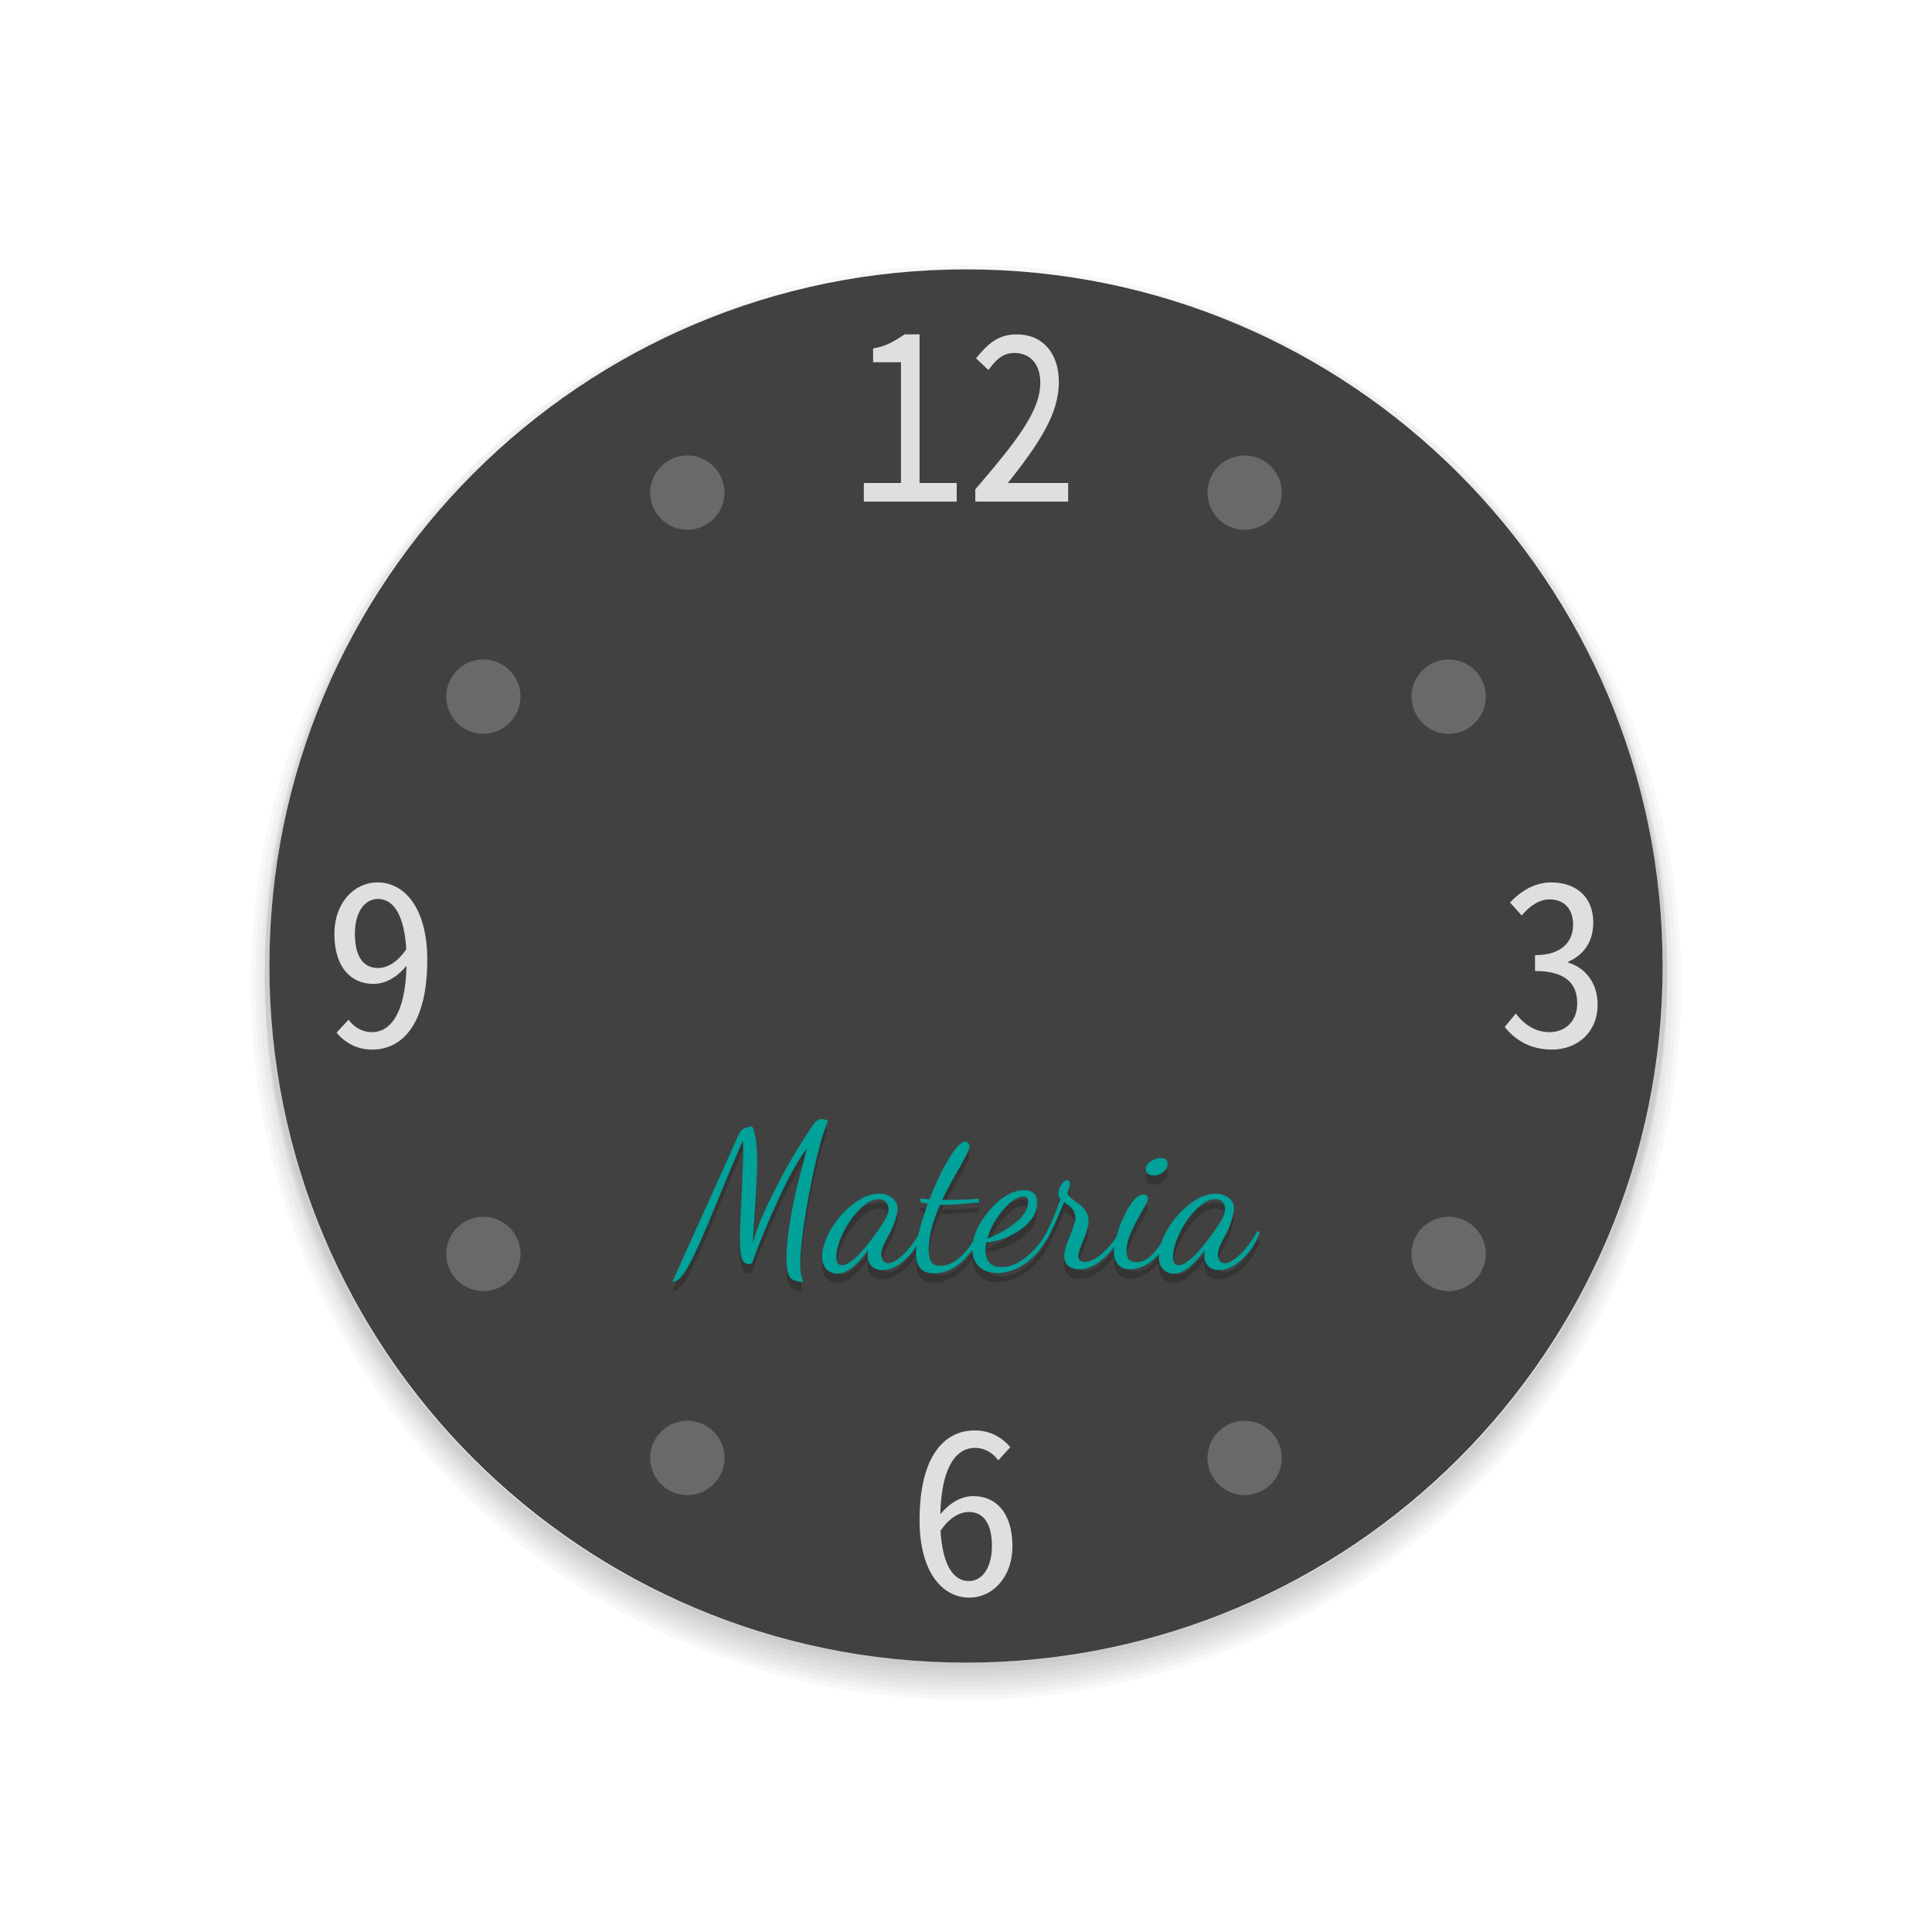
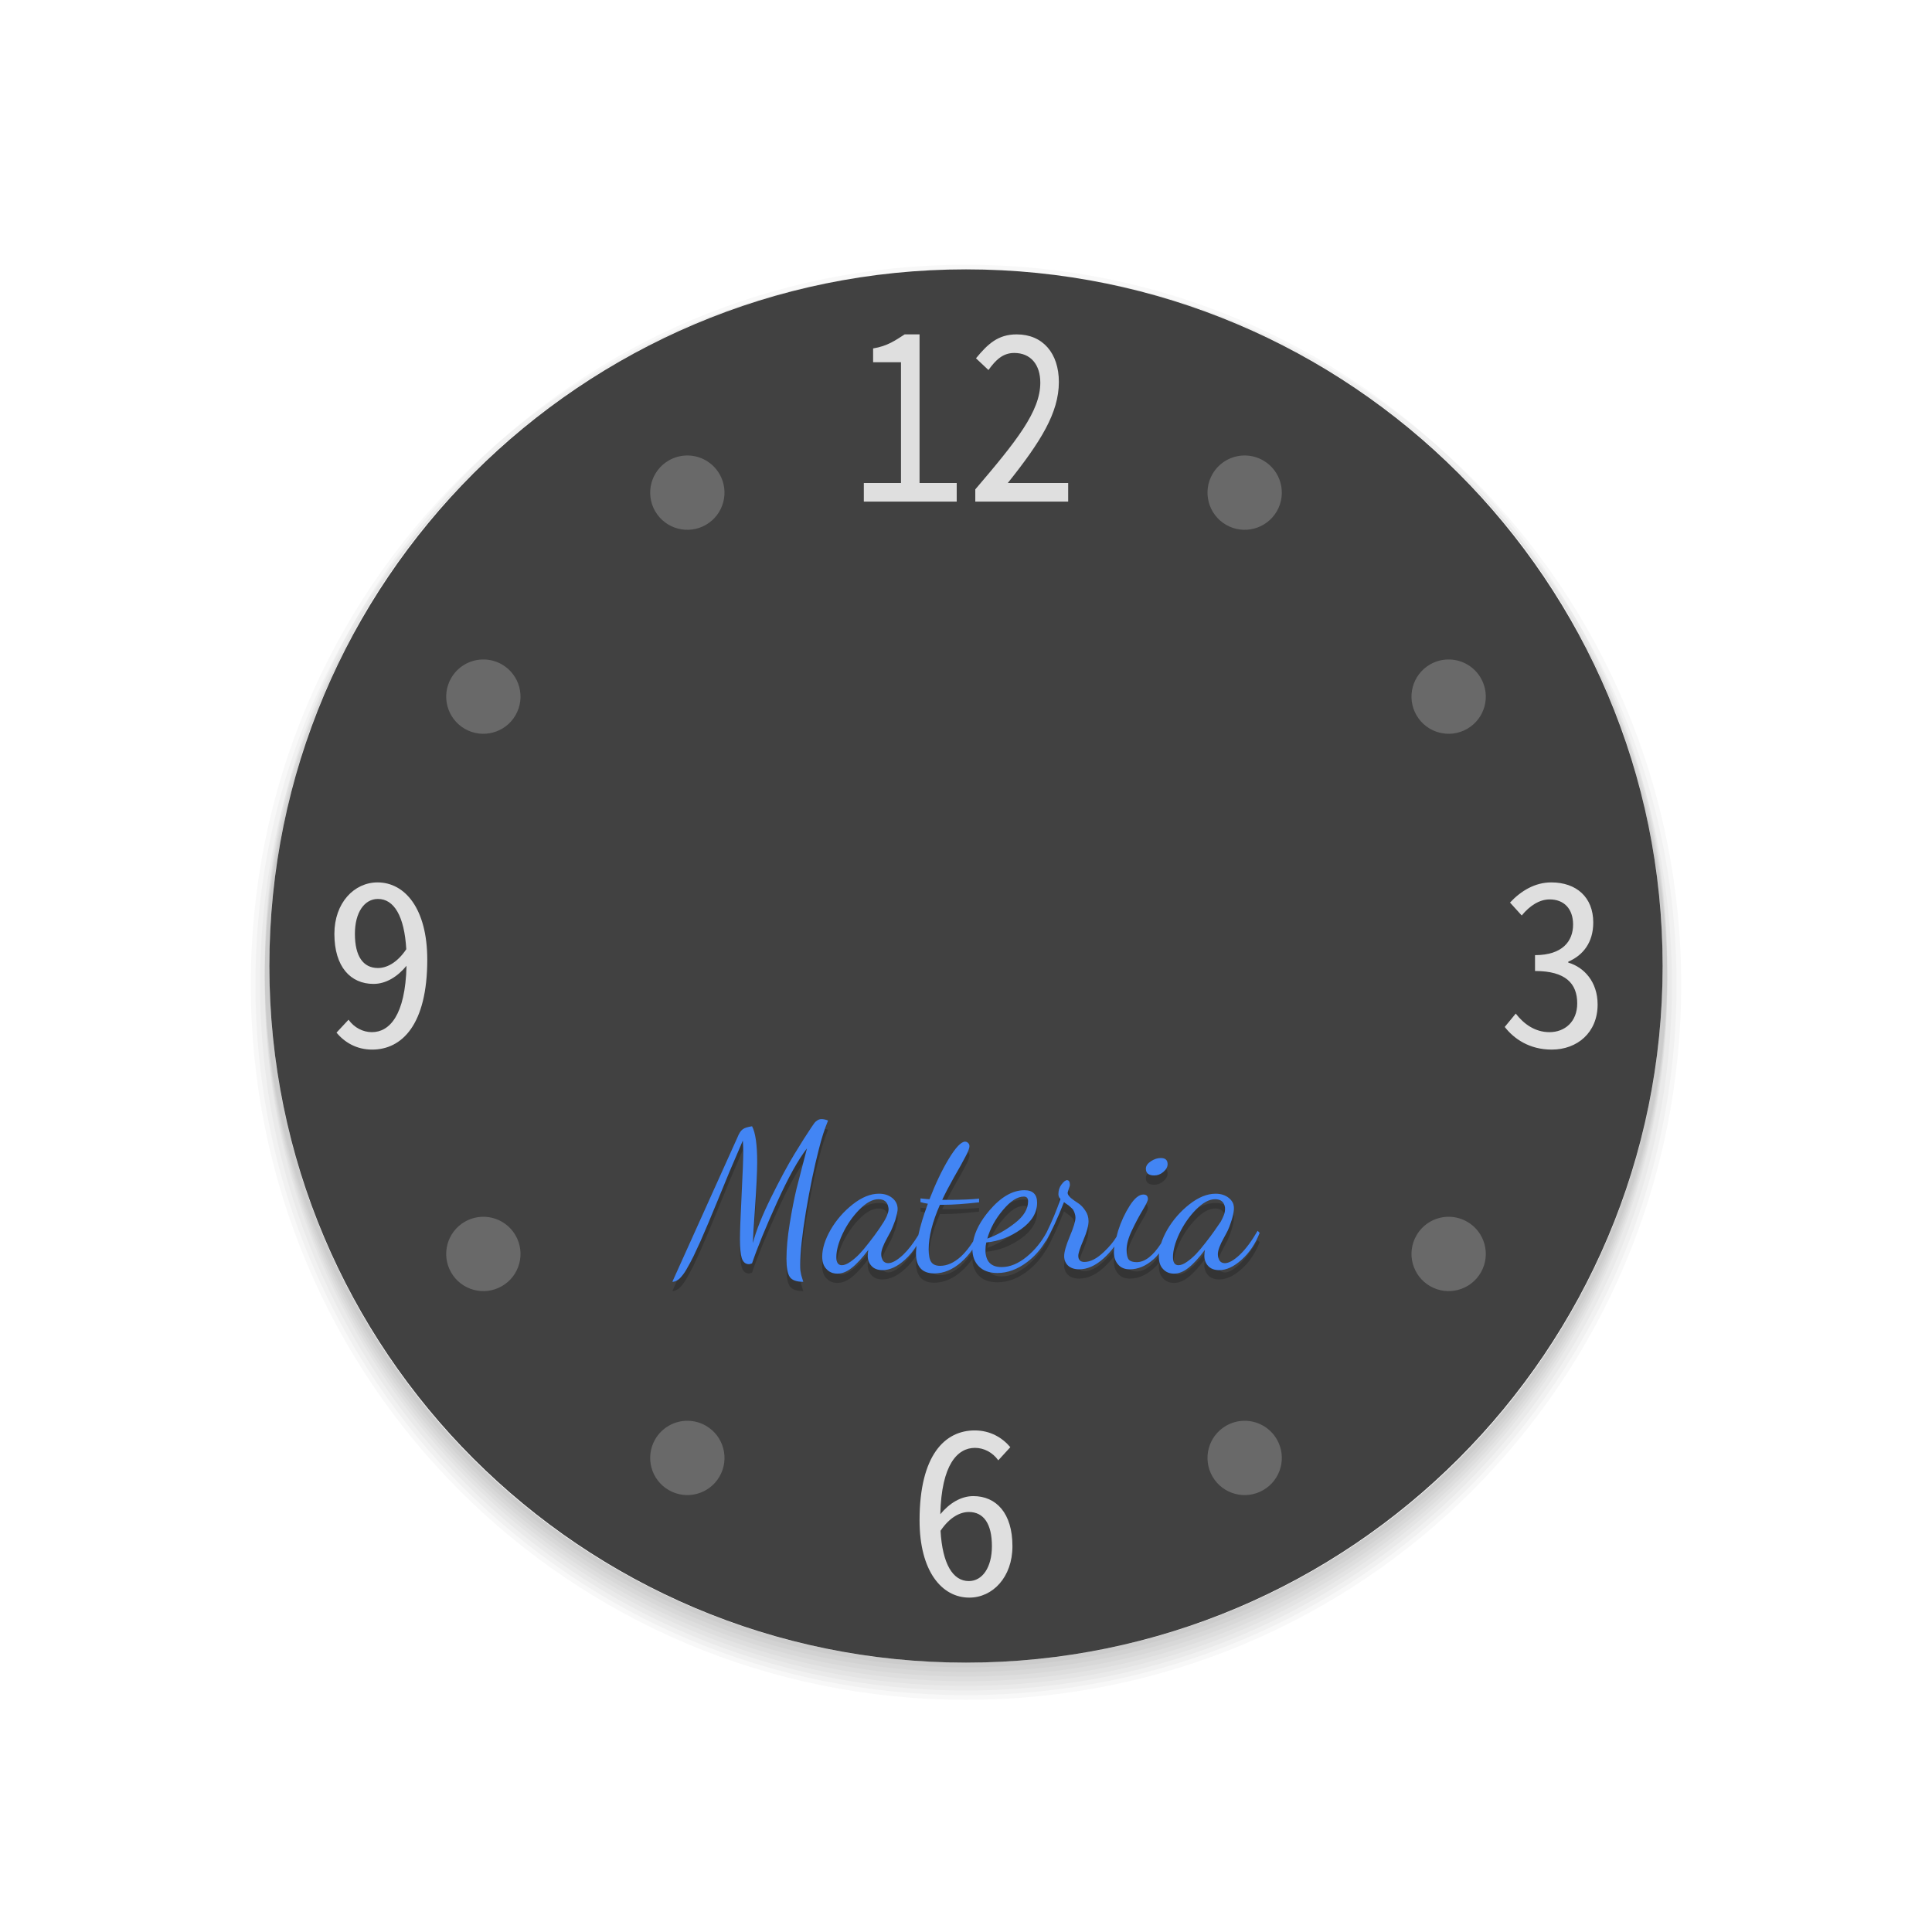
<svg xmlns="http://www.w3.org/2000/svg" id="svg2" width="208" height="208" version="1">
  <g id="HourHand" transform="translate(27,83)">
    <path id="path979" d="m 255,74 a 4,4 0 0 0 -4,4 v 41 1 c 0,2.216 1.784,4 4,4 2.216,0 4,-1.784 4,-4 v -1 -41 a 4,4 0 0 0 -4,-4 z" style="opacity:0.05;fill:none;fill-opacity:1;stroke:#000000;stroke-width:2;stroke-linecap:round;stroke-linejoin:round;stroke-miterlimit:4;stroke-dasharray:none;stroke-opacity:1" />
    <path style="opacity:0.05;fill:none;fill-opacity:1;stroke:#000000;stroke-width:1;stroke-linecap:round;stroke-linejoin:round;stroke-miterlimit:4;stroke-dasharray:none;stroke-opacity:1" id="path977" d="m 255,74 a 4,4 0 0 0 -4,4 v 41 1 c 0,2.216 1.784,4 4,4 2.216,0 4,-1.784 4,-4 v -1 -41 a 4,4 0 0 0 -4,-4 z" />
    <path id="HourHand2" d="m 255,74 a 4,4 0 0 0 -4,4 v 41 1 c 0,2.216 1.784,4 4,4 2.216,0 4,-1.784 4,-4 v -1 -41 a 4,4 0 0 0 -4,-4 z" style="opacity:1;fill:#dfdfdf;fill-opacity:1;stroke:none;stroke-width:2.485;stroke-linecap:round;stroke-linejoin:round;stroke-miterlimit:4;stroke-dasharray:none;stroke-opacity:1" />
  </g>
  <g id="SecondHand" transform="translate(-5,-14)">
    <rect id="rect991" width="20" height="100" x="214" y="122" style="opacity:0.001;fill:#000000;fill-opacity:1;stroke:none;stroke-width:2.236;stroke-linecap:round;stroke-linejoin:round;stroke-miterlimit:4;stroke-dasharray:none;stroke-opacity:1" />
    <path style="fill:#ff7f2a;fill-opacity:1;stroke:none;stroke-width:1.184" id="rect6212" d="m 225,129 v 78 c 0,0 0,4.2e-4 -1,4.2e-4 -1,0 -1,4.2e-4 -1,4.2e-4 v -78 z" />
    <circle style="opacity:0.05;fill:none;fill-opacity:1;stroke:#000000;stroke-width:1;stroke-linecap:round;stroke-linejoin:round;stroke-miterlimit:4;stroke-dasharray:none;stroke-opacity:1" id="circle987" cx="224" cy="132" r="9" />
    <circle id="circle989" cx="224" cy="132" r="9" style="opacity:0.05;fill:none;fill-opacity:1;stroke:#000000;stroke-width:2;stroke-linecap:round;stroke-linejoin:round;stroke-miterlimit:4;stroke-dasharray:none;stroke-opacity:1" />
    <circle id="path967" cx="224" cy="132" r="9" style="opacity:1;fill:#4f4f4f;fill-opacity:1;stroke:none;stroke-width:1.952;stroke-linecap:round;stroke-linejoin:round;stroke-miterlimit:4;stroke-dasharray:none;stroke-opacity:1" />
  </g>
  <g id="ClockFace">
    <rect id="rect4217" width="208" height="208" x="0" y="0" style="opacity:0.001;fill:#000000;fill-opacity:1;fill-rule:nonzero;stroke:none;stroke-width:2;stroke-linecap:round;stroke-linejoin:round;stroke-miterlimit:4;stroke-dasharray:none;stroke-opacity:1" />
    <path style="opacity:0.03;fill:#000000;fill-opacity:1;stroke-width:0.856" id="rect869" d="M 104 29 C 145.55 29 179 62.45 179 104 C 179 145.55 145.55 179 104 179 C 62.45 179 29 145.55 29 104 C 29 62.45 62.45 29 104 29 z M 104 29 C 61.342 29 27 63.342 27 106 C 27 148.658 61.342 183 104 183 C 146.658 183 181 148.658 181 106 C 181 63.342 146.658 29 104 29 z" />
    <path style="opacity:0.03;fill:#000000;fill-opacity:1;stroke-width:0.85" id="rect867" d="M 53.357 48.596 C 37.491 62.593 27.5 83.081 27.5 106 C 27.5 148.381 61.619 182.5 104 182.5 C 146.381 182.5 180.5 148.381 180.5 106 C 180.5 83.081 170.509 62.593 154.643 48.596 C 169.625 62.29 179 82.008 179 104 C 179 145.55 145.55 179 104 179 C 62.45 179 29 145.55 29 104 C 29 82.008 38.375 62.29 53.357 48.596 z" />
    <path style="opacity:0.03;fill:#000000;fill-opacity:1;stroke-width:0.844" id="rect865" d="M 39.027 66.447 C 32.028 77.956 28 91.49 28 106 C 28 148.104 61.896 182 104 182 C 146.104 182 180 148.104 180 106 C 180 91.49 175.972 77.956 168.973 66.447 C 175.343 77.481 179 90.294 179 104 C 179 145.55 145.55 179 104 179 C 62.45 179 29 145.55 29 104 C 29 90.294 32.658 77.481 39.027 66.447 z" />
    <path style="opacity:0.03;fill:#000000;fill-opacity:1;stroke-width:0.839" id="rect858" d="M 31.154 86.076 C 29.434 92.421 28.5 99.096 28.5 106 C 28.5 147.827 62.173 181.5 104 181.5 C 145.827 181.5 179.5 147.827 179.5 106 C 179.5 99.096 178.566 92.421 176.846 86.076 C 178.244 91.818 179 97.816 179 104 C 179 145.55 145.55 179 104 179 C 62.45 179 29 145.55 29 104 C 29 97.816 29.756 91.818 31.154 86.076 z" />
    <path style="opacity:0.03;fill:#000000;fill-opacity:1;stroke-width:0.839" id="rect856" d="M 33.23 79.07 C 30.176 87.29 28.5 96.191 28.5 105.5 C 28.5 147.327 62.173 181 104 181 C 145.827 181 179.5 147.327 179.5 105.5 C 179.5 96.191 177.824 87.29 174.77 79.07 C 177.5 86.865 179 95.25 179 104 C 179 145.55 145.55 179 104 179 C 62.45 179 29 145.55 29 104 C 29 95.25 30.5 86.865 33.23 79.07 z" />
    <path style="opacity:0.03;fill:#000000;fill-opacity:1;stroke-width:0.839" id="rect859" d="M 39.428 65.75 C 32.49 77.174 28.5 90.604 28.5 105 C 28.5 146.827 62.173 180.5 104 180.5 C 145.827 180.5 179.5 146.827 179.5 105 C 179.5 90.604 175.51 77.174 168.572 65.75 C 175.193 76.938 179 90.005 179 104 C 179 145.55 145.55 179 104 179 C 62.45 179 29 145.55 29 104 C 29 90.005 32.807 76.938 39.428 65.75 z" />
    <path style="opacity:0.03;fill:#000000;fill-opacity:1;stroke-width:0.839" id="rect861" d="M 100.104 29.098 C 60.101 31.112 28.5 63.98 28.5 104.5 C 28.5 146.327 62.173 180 104 180 C 145.827 180 179.5 146.327 179.5 104.5 C 179.5 63.972 147.885 31.1 107.871 29.098 C 147.608 31.099 179 63.748 179 104 C 179 145.55 145.55 179 104 179 C 62.45 179 29 145.55 29 104 C 29 63.748 60.392 31.099 100.129 29.098 C 100.121 29.098 100.112 29.097 100.104 29.098 z" />
    <path style="opacity:0.03;fill:#000000;fill-opacity:1;stroke-width:0.839" id="rect863" d="M 104 28.5 C 62.173 28.5 28.5 62.173 28.5 104 C 28.5 145.827 62.173 179.5 104 179.5 C 145.827 179.5 179.5 145.827 179.5 104 C 179.5 62.173 145.827 28.5 104 28.5 z M 104 29 C 145.55 29 179 62.45 179 104 C 179 145.55 145.55 179 104 179 C 62.45 179 29 145.55 29 104 C 29 62.45 62.45 29 104 29 z" />
    <rect style="fill:#383838;fill-opacity:1;stroke-width:0.833;opacity:0.95" id="rect932" width="150" height="150" x="-179" y="-179" rx="75" ry="75" transform="matrix(0,-1,-1,0,0,0)" />
    <path id="path950" d="M 97.396,36 C 96.453,36.605 95.565,37.26 94,37.512 V 39 h 3 v 13 h -4 v 2 h 10 V 52 H 99 V 36 Z m 12.064,0 c -2.025,0 -3.116,1.039 -4.385,2.574 l 1.342,1.264 C 107.199,38.748 107.974,38 109.193,38 110.974,38 112,39.268 112,41.199 c 0,3.095 -2.584,6.314 -7,11.488 V 54 h 10 v -2 h -6.5 c 3.537,-4.432 5.498,-7.557 5.498,-10.875 0,-3.095 -1.732,-5.125 -4.537,-5.125 z M 40.645,95 C 38.132,95 36,97.196 36,100.537 c 0,3.561 1.751,5.391 4.213,5.391 1.345,0 2.588,-0.78 3.553,-1.951 -0.127,5.366 -1.852,7.145 -3.73,7.145 -0.964,0 -1.903,-0.486 -2.512,-1.34 l -1.295,1.389 C 37.091,112.219 38.385,113 40.061,113 43.259,113 46,110.341 46,103.316 46,97.853 43.614,95 40.645,95 Z m 126.367,0 c -1.753,0 -3.258,0.902 -4.443,2.17 l 1.26,1.391 c 0.864,-1.049 1.901,-1.73 3.012,-1.73 1.531,0 2.518,1 2.518,2.707 0,1.78 -1.135,3.293 -4.098,3.293 v 1.707 c 3.284,0 4.543,1.34 4.543,3.486 0,1.976 -1.334,3.098 -2.988,3.098 -1.556,0 -2.765,-0.878 -3.629,-2 L 162,110.561 c 0.988,1.268 2.643,2.439 5.062,2.439 2.741,0 4.938,-1.829 4.938,-4.854 0,-2.463 -1.481,-4.024 -3.16,-4.512 v -0.098 c 1.58,-0.683 2.691,-2.05 2.691,-4.221 C 171.531,96.585 169.703,95 167.012,95 Z M 40.695,96.781 c 1.726,0 2.842,1.853 3.045,5.414 -1.015,1.512 -2.157,2.023 -3.045,2.023 -1.599,0 -2.486,-1.267 -2.486,-3.682 0,-2.293 1.014,-3.756 2.486,-3.756 z M 104.939,154 C 101.741,154 99,156.635 99,163.684 99,169.147 101.386,172 104.355,172 106.868,172 109,169.804 109,166.463 c 0,-3.561 -1.751,-5.391 -4.213,-5.391 -1.345,0 -2.588,0.78 -3.553,1.951 0.127,-5.366 1.852,-7.145 3.73,-7.145 0.964,0 1.903,0.486 2.512,1.34 l 1.295,-1.414 C 107.909,154.78 106.615,154 104.939,154 Z m -0.635,8.781 c 1.599,0 2.486,1.267 2.486,3.682 0,2.268 -1.014,3.756 -2.486,3.756 -1.726,0 -2.842,-1.853 -3.045,-5.414 1.015,-1.512 2.157,-2.023 3.045,-2.023 z" style="font-style:normal;font-variant:normal;font-weight:normal;font-stretch:normal;font-size:24px;line-height:1.25;font-family:'Noto Sans Mono CJK KR';-inkscape-font-specification:'Noto Sans Mono CJK KR';letter-spacing:0px;word-spacing:0px;opacity:1;fill:#dfdfdf;fill-opacity:1;stroke:none;stroke-width:1.043" />
    <path id="path946" d="M 73.906,49.039 A 4,4 0 0 0 72,49.574 4,4 0 0 0 70.535,55.039 4,4 0 0 0 76,56.502 a 4,4 0 0 0 1.465,-5.463 4,4 0 0 0 -3.559,-2 z m 60.188,0 a 4,4 0 0 0 -3.559,2 A 4,4 0 0 0 132,56.502 4,4 0 0 0 137.465,55.039 4,4 0 0 0 136,49.574 4,4 0 0 0 134.094,49.039 Z M 52.133,71 A 4,4 0 0 0 51.85,71.004 4,4 0 0 0 48.574,73 4,4 0 0 0 50.039,78.465 4,4 0 0 0 55.502,77 4,4 0 0 0 54.039,71.535 4,4 0 0 0 52.133,71 Z M 156.15,71.004 A 4,4 0 0 0 153.961,71.535 4,4 0 0 0 152.498,77 4,4 0 0 0 157.961,78.465 4,4 0 0 0 159.426,73 4,4 0 0 0 156.15,71.004 Z M 156.055,131 a 4,4 0 0 0 -0.281,0.004 4,4 0 0 0 -3.275,1.996 4,4 0 0 0 1.463,5.465 A 4,4 0 0 0 159.426,137 4,4 0 0 0 157.961,131.535 4,4 0 0 0 156.055,131 Z m -103.828,0.004 a 4,4 0 0 0 -2.188,0.531 A 4,4 0 0 0 48.574,137 4,4 0 0 0 54.039,138.465 4,4 0 0 0 55.502,133 4,4 0 0 0 52.227,131.004 Z M 74.094,152.963 A 4,4 0 0 0 70.535,154.961 4,4 0 0 0 72,160.426 4,4 0 0 0 77.465,158.961 4,4 0 0 0 76,153.498 4,4 0 0 0 74.094,152.963 Z m 59.812,0 A 4,4 0 0 0 132,153.498 a 4,4 0 0 0 -1.465,5.463 4,4 0 0 0 5.465,1.465 4,4 0 0 0 1.465,-5.465 4,4 0 0 0 -3.559,-1.998 z" style="font-style:normal;font-variant:normal;font-weight:normal;font-stretch:normal;font-size:24px;line-height:1.25;font-family:'Noto Sans Mono CJK KR';-inkscape-font-specification:'Noto Sans Mono CJK KR';letter-spacing:0px;word-spacing:0px;opacity:1;fill:#696969;fill-opacity:1;stroke:none;stroke-width:1.043" />
    <g style="font-style:normal;font-weight:normal;font-size:26.868px;line-height:1.25;font-family:sans-serif;letter-spacing:0px;word-spacing:0px;opacity:0.2;fill:#000000;fill-opacity:1;stroke:none;stroke-width:0.672" id="g1020" aria-label="Materia" transform="matrix(0.8212158,0,0,0.8212158,18.59352,25.14613)">
      <path id="path1018" d="m 85.061,117.309 c -0.197,0 -0.376,0.053 -0.537,0.16 -0.143,0.09 -0.269,0.197 -0.377,0.322 -0.09,0.125 -0.233,0.333 -0.43,0.619 -0.627,0.931 -1.369,2.104 -2.229,3.52 -0.86,1.415 -1.873,3.296 -3.037,5.643 -1.164,2.346 -1.961,4.342 -2.391,5.99 0.018,-0.681 0.116,-2.292 0.295,-4.836 0.179,-2.561 0.27,-4.478 0.27,-5.75 0,-2.311 -0.224,-3.887 -0.672,-4.729 -1.146,0.204 -1.461,0.345 -1.936,1.506 l -8.516,18.887 c 0.215,0 0.42,-0.062 0.617,-0.188 0.215,-0.107 0.439,-0.313 0.672,-0.617 0.251,-0.304 0.475,-0.645 0.672,-1.021 0.215,-0.358 0.484,-0.861 0.807,-1.506 l 0.912,-1.961 1.074,-2.498 1.236,-2.982 1.479,-3.6 1.773,-4.139 c 0.036,0.502 0.053,1.004 0.053,1.506 0,0.931 -0.072,2.82 -0.215,5.668 -0.143,2.848 -0.215,4.765 -0.215,5.75 -10e-7,1.128 0.081,1.961 0.242,2.498 0.179,0.519 0.492,0.779 0.939,0.779 0.072,0 0.207,-0.036 0.404,-0.107 0.716,-2.114 1.809,-4.782 3.277,-8.006 1.469,-3.242 2.776,-5.598 3.922,-7.066 l -1.369,5.293 c -0.304,1.272 -0.6,2.786 -0.887,4.541 -0.287,1.755 -0.43,3.305 -0.43,4.648 0,1.146 0.143,1.933 0.43,2.363 0.287,0.43 0.878,0.645 1.773,0.645 -0.036,-0.143 -0.09,-0.322 -0.162,-0.537 -0.072,-0.215 -0.115,-0.377 -0.133,-0.484 -0.018,-0.09 -0.046,-0.24 -0.082,-0.455 -0.018,-0.197 -0.025,-0.44 -0.025,-0.727 0,-1.612 0.25,-3.949 0.752,-7.012 0.519,-3.081 1.082,-5.804 1.691,-8.168 0.358,-1.433 0.761,-2.687 1.209,-3.762 -0.322,-0.125 -0.609,-0.188 -0.859,-0.188 z m 18.828,2.955 c -0.519,0 -1.235,0.751 -2.148,2.256 -0.896,1.487 -1.737,3.251 -2.525,5.293 -0.143,0 -0.539,-0.036 -1.184,-0.107 v 0.484 c 0.215,0.072 0.539,0.143 0.969,0.215 -0.591,1.58 -0.995,2.937 -1.25,4.117 -0.657,1.067 -1.32,1.933 -1.99,2.572 -0.788,0.734 -1.441,1.102 -1.961,1.102 -0.304,0 -0.538,-0.115 -0.699,-0.348 -0.143,-0.251 -0.215,-0.529 -0.215,-0.834 0,-0.484 0.26,-1.192 0.779,-2.123 0.2,-0.358 0.361,-0.657 0.484,-0.898 0.229,-0.48 0.428,-1.041 0.586,-1.459 0.165,-0.557 0.324,-1.239 0.301,-1.43 0,-0.591 -0.234,-1.075 -0.699,-1.451 -0.466,-0.376 -1.048,-0.564 -1.746,-0.564 -1.111,0 -2.257,0.465 -3.439,1.396 -1.182,0.931 -2.148,2.042 -2.9,3.332 -0.734,1.29 -1.102,2.463 -1.102,3.52 -10e-7,0.716 0.188,1.263 0.564,1.639 0.358,0.394 0.833,0.592 1.424,0.592 0.627,0 1.254,-0.25 1.881,-0.752 0.645,-0.502 1.37,-1.291 2.176,-2.365 -0.054,0.304 -0.08,0.564 -0.08,0.779 0,0.519 0.16,0.958 0.482,1.316 0.34,0.376 0.824,0.564 1.451,0.564 0.967,0 1.952,-0.456 2.955,-1.369 0.583,-0.522 1.082,-1.14 1.514,-1.832 -0.038,0.339 -0.074,0.677 -0.074,0.971 0,1.773 0.796,2.66 2.391,2.66 1.236,0 2.418,-0.491 3.547,-1.477 0.541,-0.481 1.025,-1.03 1.459,-1.639 0.011,0.887 0.284,1.615 0.828,2.176 0.573,0.591 1.389,0.887 2.445,0.887 1.343,0 2.652,-0.484 3.924,-1.451 0.958,-0.728 1.758,-1.635 2.4,-2.719 l 0.016,0.031 c 0.752,-1.29 1.551,-3.009 2.393,-5.158 0.036,0.036 0.143,0.117 0.322,0.242 0.197,0.125 0.321,0.214 0.375,0.268 l 0.297,0.27 c 0.143,0.125 0.232,0.242 0.268,0.35 0.054,0.09 0.108,0.223 0.162,0.402 0.054,0.161 0.08,0.333 0.08,0.512 0,0.466 -0.25,1.289 -0.752,2.471 -0.484,1.164 -0.727,2.015 -0.727,2.553 0,0.519 0.171,0.939 0.512,1.262 0.358,0.322 0.842,0.484 1.451,0.484 1.075,0 2.14,-0.474 3.197,-1.424 0.541,-0.486 1.014,-1.011 1.424,-1.572 -0.037,0.267 -0.064,0.521 -0.064,0.74 0,0.663 0.181,1.199 0.539,1.611 0.358,0.43 0.869,0.645 1.531,0.645 1.075,0 2.095,-0.42 3.062,-1.262 0.287,-0.245 0.547,-0.529 0.793,-0.83 -0.013,0.142 -0.035,0.288 -0.035,0.426 0,0.716 0.188,1.263 0.564,1.639 0.358,0.394 0.833,0.592 1.424,0.592 0.627,0 1.254,-0.25 1.881,-0.752 0.645,-0.502 1.37,-1.291 2.176,-2.365 -0.054,0.304 -0.08,0.564 -0.08,0.779 0,0.519 0.162,0.958 0.484,1.316 0.34,0.376 0.824,0.564 1.451,0.564 0.967,-2e-5 1.952,-0.456 2.955,-1.369 1.021,-0.913 1.808,-2.089 2.363,-3.521 l -0.268,-0.268 c -0.77,1.343 -1.55,2.39 -2.338,3.143 -0.788,0.734 -1.441,1.102 -1.961,1.102 -0.304,0 -0.538,-0.115 -0.699,-0.348 -0.143,-0.251 -0.215,-0.529 -0.215,-0.834 0,-0.484 0.26,-1.192 0.779,-2.123 0.104,-0.186 0.195,-0.355 0.277,-0.508 0.354,-0.601 0.576,-1.298 0.781,-1.918 0.056,-0.204 0.122,-0.42 0.162,-0.623 0.111,-0.566 0.158,-0.886 0.051,-1.326 -0.075,-0.311 -0.323,-0.64 -0.6,-0.863 -0.466,-0.376 -1.048,-0.564 -1.746,-0.564 -1.111,0 -2.257,0.465 -3.439,1.396 -1.182,0.931 -2.15,2.042 -2.902,3.332 -0.352,0.618 -0.614,1.209 -0.797,1.773 -1.06,1.642 -2.131,2.473 -3.213,2.473 -0.466,0 -0.805,-0.107 -1.02,-0.322 -0.197,-0.233 -0.297,-0.664 -0.297,-1.291 0,-0.734 0.234,-1.585 0.699,-2.553 0.466,-0.985 0.931,-1.863 1.396,-2.633 0.466,-0.77 0.699,-1.262 0.699,-1.477 0,-0.394 -0.198,-0.592 -0.592,-0.592 -0.573,0 -1.172,0.493 -1.799,1.479 -0.627,0.985 -1.13,2.068 -1.506,3.25 -0.094,0.296 -0.14,0.531 -0.211,0.797 -0.389,0.652 -0.931,1.309 -1.633,1.971 -0.931,0.896 -1.792,1.344 -2.58,1.344 -0.537,0 -0.805,-0.269 -0.805,-0.807 0,-0.34 0.224,-1.029 0.672,-2.068 0.448,-1.057 0.67,-1.882 0.67,-2.473 0,-0.519 -0.143,-0.985 -0.43,-1.396 -0.287,-0.43 -0.599,-0.752 -0.939,-0.967 -0.34,-0.215 -0.655,-0.439 -0.941,-0.672 -0.287,-0.251 -0.43,-0.484 -0.43,-0.699 0,-0.036 0.045,-0.188 0.135,-0.457 0.107,-0.287 0.162,-0.465 0.162,-0.537 0,-0.43 -0.126,-0.645 -0.377,-0.645 -0.197,0 -0.438,0.188 -0.725,0.564 -0.269,0.358 -0.404,0.78 -0.404,1.264 0,0.251 0.09,0.465 0.27,0.645 -0.506,1.488 -1.117,2.946 -1.82,4.381 -0.681,1.245 -1.538,2.306 -2.586,3.168 -1.111,0.913 -2.212,1.371 -3.305,1.371 -1.415,0 -2.123,-0.753 -2.123,-2.258 0,-0.34 0.036,-0.662 0.107,-0.967 1.648,-0.161 3.171,-0.743 4.568,-1.746 1.397,-1.003 2.096,-2.159 2.096,-3.467 0,-1.093 -0.555,-1.639 -1.666,-1.639 -1.54,0 -3.064,0.877 -4.568,2.633 -1.192,1.391 -1.903,2.747 -2.15,4.07 -0.498,0.791 -1.034,1.467 -1.615,2.002 -0.896,0.806 -1.799,1.209 -2.713,1.209 -0.537,0 -0.923,-0.16 -1.156,-0.482 -0.233,-0.322 -0.348,-0.887 -0.348,-1.693 0,-1.648 0.491,-3.591 1.477,-5.83 h 0.404 0.133 c 1.164,0 2.697,-0.107 4.596,-0.322 v -0.484 c -1.075,0.107 -2.355,0.162 -3.842,0.162 h -0.994 c 0.412,-0.878 0.93,-1.872 1.557,-2.982 0.645,-1.111 1.138,-1.997 1.479,-2.66 0.358,-0.663 0.537,-1.128 0.537,-1.396 0,-0.179 -0.062,-0.324 -0.188,-0.432 -0.107,-0.107 -0.234,-0.16 -0.377,-0.16 z m 25.654,2.148 c -0.448,0 -0.887,0.145 -1.316,0.432 -0.43,0.287 -0.646,0.609 -0.646,0.967 0,0.591 0.367,0.887 1.102,0.887 0.43,0 0.825,-0.153 1.184,-0.457 0.376,-0.322 0.564,-0.663 0.564,-1.021 0,-0.537 -0.296,-0.807 -0.887,-0.807 z m -17.965,5.053 c 0.376,0 0.564,0.205 0.564,0.617 0,1.021 -0.584,1.979 -1.748,2.875 -1.146,0.896 -2.346,1.568 -3.6,2.016 0.376,-1.325 1.058,-2.57 2.043,-3.734 0.985,-1.182 1.898,-1.773 2.74,-1.773 z m -19.041,0.348 c 0.731,0 1.157,0.349 1.279,1.045 0.11,0.434 -0.084,0.822 -0.209,1.195 -0.238,0.535 -0.574,1.022 -0.9,1.512 l -0.305,0.439 c -0.233,0.34 -0.6,0.834 -1.102,1.479 -0.484,0.627 -0.905,1.128 -1.264,1.504 -0.358,0.376 -0.752,0.717 -1.182,1.021 -0.43,0.304 -0.806,0.457 -1.129,0.457 -0.484,0 -0.725,-0.35 -0.725,-1.049 0,-0.878 0.277,-1.908 0.832,-3.09 0.573,-1.2 1.3,-2.247 2.178,-3.143 0.896,-0.913 1.737,-1.371 2.525,-1.371 z m 44.131,0 c 0.743,0 1.171,0.36 1.285,1.078 0.065,0.717 -0.256,1.291 -0.551,1.861 -0.147,0.229 -0.311,0.45 -0.469,0.678 l -0.398,0.574 c -0.233,0.34 -0.602,0.834 -1.104,1.479 -0.484,0.627 -0.903,1.128 -1.262,1.504 -0.358,0.376 -0.752,0.717 -1.182,1.021 -0.43,0.304 -0.807,0.457 -1.129,0.457 -0.484,0 -0.725,-0.35 -0.725,-1.049 0,-0.878 0.277,-1.908 0.832,-3.09 0.573,-1.2 1.298,-2.247 2.176,-3.143 0.896,-0.913 1.737,-1.371 2.525,-1.371 z" style="font-style:normal;font-variant:normal;font-weight:normal;font-stretch:normal;font-family:'Dancing Script';-inkscape-font-specification:'Dancing Script';opacity:1;fill:#000000;fill-opacity:1;stroke-width:0.672" />
    </g>
-     <g id="text849" aria-label="Materia" transform="matrix(0.8212158,0,0,0.8212158,18.59352,24.14613)" style="font-style:normal;font-weight:normal;font-size:26.868px;line-height:1.25;font-family:sans-serif;letter-spacing:0px;word-spacing:0px;fill:#01a299;fill-opacity:1;stroke:none;stroke-width:0.672">
-       <path style="font-style:normal;font-variant:normal;font-weight:normal;font-stretch:normal;font-family:'Dancing Script';-inkscape-font-specification:'Dancing Script';opacity:1;fill:#01a299;fill-opacity:1;stroke-width:0.672" id="path855" d="m 85.061,117.309 c -0.197,0 -0.376,0.053 -0.537,0.16 -0.143,0.09 -0.269,0.197 -0.377,0.322 -0.09,0.125 -0.233,0.333 -0.43,0.619 -0.627,0.931 -1.369,2.104 -2.229,3.52 -0.86,1.415 -1.873,3.296 -3.037,5.643 -1.164,2.346 -1.961,4.342 -2.391,5.99 0.018,-0.681 0.116,-2.292 0.295,-4.836 0.179,-2.561 0.27,-4.478 0.27,-5.75 0,-2.311 -0.224,-3.887 -0.672,-4.729 -1.146,0.204 -1.461,0.345 -1.936,1.506 l -8.516,18.887 c 0.215,0 0.42,-0.062 0.617,-0.188 0.215,-0.107 0.439,-0.313 0.672,-0.617 0.251,-0.304 0.475,-0.645 0.672,-1.021 0.215,-0.358 0.484,-0.861 0.807,-1.506 l 0.912,-1.961 1.074,-2.498 1.236,-2.982 1.479,-3.6 1.773,-4.139 c 0.036,0.502 0.053,1.004 0.053,1.506 0,0.931 -0.072,2.82 -0.215,5.668 -0.143,2.848 -0.215,4.765 -0.215,5.75 -10e-7,1.128 0.081,1.961 0.242,2.498 0.179,0.519 0.492,0.779 0.939,0.779 0.072,0 0.207,-0.036 0.404,-0.107 0.716,-2.114 1.809,-4.782 3.277,-8.006 1.469,-3.242 2.776,-5.598 3.922,-7.066 l -1.369,5.293 c -0.304,1.272 -0.6,2.786 -0.887,4.541 -0.287,1.755 -0.43,3.305 -0.43,4.648 0,1.146 0.143,1.933 0.43,2.363 0.287,0.43 0.878,0.645 1.773,0.645 -0.036,-0.143 -0.09,-0.322 -0.162,-0.537 -0.072,-0.215 -0.115,-0.377 -0.133,-0.484 -0.018,-0.09 -0.046,-0.24 -0.082,-0.455 -0.018,-0.197 -0.025,-0.44 -0.025,-0.727 0,-1.612 0.25,-3.949 0.752,-7.012 0.519,-3.081 1.082,-5.804 1.691,-8.168 0.358,-1.433 0.761,-2.687 1.209,-3.762 -0.322,-0.125 -0.609,-0.188 -0.859,-0.188 z m 18.828,2.955 c -0.519,0 -1.235,0.751 -2.148,2.256 -0.896,1.487 -1.737,3.251 -2.525,5.293 -0.143,0 -0.539,-0.036 -1.184,-0.107 v 0.484 c 0.215,0.072 0.539,0.143 0.969,0.215 -0.591,1.58 -0.995,2.937 -1.25,4.117 -0.657,1.067 -1.32,1.933 -1.99,2.572 -0.788,0.734 -1.441,1.102 -1.961,1.102 -0.304,0 -0.538,-0.115 -0.699,-0.348 -0.143,-0.251 -0.215,-0.529 -0.215,-0.834 0,-0.484 0.26,-1.192 0.779,-2.123 0.2,-0.358 0.361,-0.657 0.484,-0.898 0.229,-0.48 0.428,-1.041 0.586,-1.459 0.165,-0.557 0.324,-1.239 0.301,-1.43 0,-0.591 -0.234,-1.075 -0.699,-1.451 -0.466,-0.376 -1.048,-0.564 -1.746,-0.564 -1.111,0 -2.257,0.465 -3.439,1.396 -1.182,0.931 -2.148,2.042 -2.9,3.332 -0.734,1.29 -1.102,2.463 -1.102,3.52 -10e-7,0.716 0.188,1.263 0.564,1.639 0.358,0.394 0.833,0.592 1.424,0.592 0.627,0 1.254,-0.25 1.881,-0.752 0.645,-0.502 1.37,-1.291 2.176,-2.365 -0.054,0.304 -0.08,0.564 -0.08,0.779 0,0.519 0.16,0.958 0.482,1.316 0.34,0.376 0.824,0.564 1.451,0.564 0.967,0 1.952,-0.456 2.955,-1.369 0.583,-0.522 1.082,-1.14 1.514,-1.832 -0.038,0.339 -0.074,0.677 -0.074,0.971 0,1.773 0.796,2.66 2.391,2.66 1.236,0 2.418,-0.491 3.547,-1.477 0.541,-0.481 1.025,-1.03 1.459,-1.639 0.011,0.887 0.284,1.615 0.828,2.176 0.573,0.591 1.389,0.887 2.445,0.887 1.343,0 2.652,-0.484 3.924,-1.451 0.958,-0.728 1.758,-1.635 2.4,-2.719 l 0.016,0.031 c 0.752,-1.29 1.551,-3.009 2.393,-5.158 0.036,0.036 0.143,0.117 0.322,0.242 0.197,0.125 0.321,0.214 0.375,0.268 l 0.297,0.27 c 0.143,0.125 0.232,0.242 0.268,0.35 0.054,0.09 0.108,0.223 0.162,0.402 0.054,0.161 0.08,0.333 0.08,0.512 0,0.466 -0.25,1.289 -0.752,2.471 -0.484,1.164 -0.727,2.015 -0.727,2.553 0,0.519 0.171,0.939 0.512,1.262 0.358,0.322 0.842,0.484 1.451,0.484 1.075,0 2.14,-0.474 3.197,-1.424 0.541,-0.486 1.014,-1.011 1.424,-1.572 -0.037,0.267 -0.064,0.521 -0.064,0.74 0,0.663 0.181,1.199 0.539,1.611 0.358,0.43 0.869,0.645 1.531,0.645 1.075,0 2.095,-0.42 3.062,-1.262 0.287,-0.245 0.547,-0.529 0.793,-0.83 -0.013,0.142 -0.035,0.288 -0.035,0.426 0,0.716 0.188,1.263 0.564,1.639 0.358,0.394 0.833,0.592 1.424,0.592 0.627,0 1.254,-0.25 1.881,-0.752 0.645,-0.502 1.37,-1.291 2.176,-2.365 -0.054,0.304 -0.08,0.564 -0.08,0.779 0,0.519 0.162,0.958 0.484,1.316 0.34,0.376 0.824,0.564 1.451,0.564 0.967,-2e-5 1.952,-0.456 2.955,-1.369 1.021,-0.913 1.808,-2.089 2.363,-3.521 l -0.268,-0.268 c -0.77,1.343 -1.55,2.39 -2.338,3.143 -0.788,0.734 -1.441,1.102 -1.961,1.102 -0.304,0 -0.538,-0.115 -0.699,-0.348 -0.143,-0.251 -0.215,-0.529 -0.215,-0.834 0,-0.484 0.26,-1.192 0.779,-2.123 0.104,-0.186 0.195,-0.355 0.277,-0.508 0.354,-0.601 0.576,-1.298 0.781,-1.918 0.056,-0.204 0.122,-0.42 0.162,-0.623 0.111,-0.566 0.158,-0.886 0.051,-1.326 -0.075,-0.311 -0.323,-0.64 -0.6,-0.863 -0.466,-0.376 -1.048,-0.564 -1.746,-0.564 -1.111,0 -2.257,0.465 -3.439,1.396 -1.182,0.931 -2.15,2.042 -2.902,3.332 -0.352,0.618 -0.614,1.209 -0.797,1.773 -1.06,1.642 -2.131,2.473 -3.213,2.473 -0.466,0 -0.805,-0.107 -1.02,-0.322 -0.197,-0.233 -0.297,-0.664 -0.297,-1.291 0,-0.734 0.234,-1.585 0.699,-2.553 0.466,-0.985 0.931,-1.863 1.396,-2.633 0.466,-0.77 0.699,-1.262 0.699,-1.477 0,-0.394 -0.198,-0.592 -0.592,-0.592 -0.573,0 -1.172,0.493 -1.799,1.479 -0.627,0.985 -1.13,2.068 -1.506,3.25 -0.094,0.296 -0.14,0.531 -0.211,0.797 -0.389,0.652 -0.931,1.309 -1.633,1.971 -0.931,0.896 -1.792,1.344 -2.58,1.344 -0.537,0 -0.805,-0.269 -0.805,-0.807 0,-0.34 0.224,-1.029 0.672,-2.068 0.448,-1.057 0.67,-1.882 0.67,-2.473 0,-0.519 -0.143,-0.985 -0.43,-1.396 -0.287,-0.43 -0.599,-0.752 -0.939,-0.967 -0.34,-0.215 -0.655,-0.439 -0.941,-0.672 -0.287,-0.251 -0.43,-0.484 -0.43,-0.699 0,-0.036 0.045,-0.188 0.135,-0.457 0.107,-0.287 0.162,-0.465 0.162,-0.537 0,-0.43 -0.126,-0.645 -0.377,-0.645 -0.197,0 -0.438,0.188 -0.725,0.564 -0.269,0.358 -0.404,0.78 -0.404,1.264 0,0.251 0.09,0.465 0.27,0.645 -0.506,1.488 -1.117,2.946 -1.82,4.381 -0.681,1.245 -1.538,2.306 -2.586,3.168 -1.111,0.913 -2.212,1.371 -3.305,1.371 -1.415,0 -2.123,-0.753 -2.123,-2.258 0,-0.34 0.036,-0.662 0.107,-0.967 1.648,-0.161 3.171,-0.743 4.568,-1.746 1.397,-1.003 2.096,-2.159 2.096,-3.467 0,-1.093 -0.555,-1.639 -1.666,-1.639 -1.54,0 -3.064,0.877 -4.568,2.633 -1.192,1.391 -1.903,2.747 -2.15,4.07 -0.498,0.791 -1.034,1.467 -1.615,2.002 -0.896,0.806 -1.799,1.209 -2.713,1.209 -0.537,0 -0.923,-0.16 -1.156,-0.482 -0.233,-0.322 -0.348,-0.887 -0.348,-1.693 0,-1.648 0.491,-3.591 1.477,-5.83 h 0.404 0.133 c 1.164,0 2.697,-0.107 4.596,-0.322 v -0.484 c -1.075,0.107 -2.355,0.162 -3.842,0.162 h -0.994 c 0.412,-0.878 0.93,-1.872 1.557,-2.982 0.645,-1.111 1.138,-1.997 1.479,-2.66 0.358,-0.663 0.537,-1.128 0.537,-1.396 0,-0.179 -0.062,-0.324 -0.188,-0.432 -0.107,-0.107 -0.234,-0.16 -0.377,-0.16 z m 25.654,2.148 c -0.448,0 -0.887,0.145 -1.316,0.432 -0.43,0.287 -0.646,0.609 -0.646,0.967 0,0.591 0.367,0.887 1.102,0.887 0.43,0 0.825,-0.153 1.184,-0.457 0.376,-0.322 0.564,-0.663 0.564,-1.021 0,-0.537 -0.296,-0.807 -0.887,-0.807 z m -17.965,5.053 c 0.376,0 0.564,0.205 0.564,0.617 0,1.021 -0.584,1.979 -1.748,2.875 -1.146,0.896 -2.346,1.568 -3.6,2.016 0.376,-1.325 1.058,-2.57 2.043,-3.734 0.985,-1.182 1.898,-1.773 2.74,-1.773 z m -19.041,0.348 c 0.731,0 1.157,0.349 1.279,1.045 0.11,0.434 -0.084,0.822 -0.209,1.195 -0.238,0.535 -0.574,1.022 -0.9,1.512 l -0.305,0.439 c -0.233,0.34 -0.6,0.834 -1.102,1.479 -0.484,0.627 -0.905,1.128 -1.264,1.504 -0.358,0.376 -0.752,0.717 -1.182,1.021 -0.43,0.304 -0.806,0.457 -1.129,0.457 -0.484,0 -0.725,-0.35 -0.725,-1.049 0,-0.878 0.277,-1.908 0.832,-3.09 0.573,-1.2 1.3,-2.247 2.178,-3.143 0.896,-0.913 1.737,-1.371 2.525,-1.371 z m 44.131,0 c 0.743,0 1.171,0.36 1.285,1.078 0.065,0.717 -0.256,1.291 -0.551,1.861 -0.147,0.229 -0.311,0.45 -0.469,0.678 l -0.398,0.574 c -0.233,0.34 -0.602,0.834 -1.104,1.479 -0.484,0.627 -0.903,1.128 -1.262,1.504 -0.358,0.376 -0.752,0.717 -1.182,1.021 -0.43,0.304 -0.807,0.457 -1.129,0.457 -0.484,0 -0.725,-0.35 -0.725,-1.049 0,-0.878 0.277,-1.908 0.832,-3.09 0.573,-1.2 1.298,-2.247 2.176,-3.143 0.896,-0.913 1.737,-1.371 2.525,-1.371 z" />
+     <g id="text849" aria-label="Materia" transform="matrix(0.8212158,0,0,0.8212158,18.59352,24.14613)" style="font-style:normal;font-weight:normal;font-size:26.868px;line-height:1.25;font-family:sans-serif;letter-spacing:0px;word-spacing:0px;fill:#4285f4;fill-opacity:1;stroke:none;stroke-width:0.672">
+       <path style="font-style:normal;font-variant:normal;font-weight:normal;font-stretch:normal;font-family:'Dancing Script';-inkscape-font-specification:'Dancing Script';opacity:1;fill:#4285f4;fill-opacity:1;stroke-width:0.672" id="path855" d="m 85.061,117.309 c -0.197,0 -0.376,0.053 -0.537,0.16 -0.143,0.09 -0.269,0.197 -0.377,0.322 -0.09,0.125 -0.233,0.333 -0.43,0.619 -0.627,0.931 -1.369,2.104 -2.229,3.52 -0.86,1.415 -1.873,3.296 -3.037,5.643 -1.164,2.346 -1.961,4.342 -2.391,5.99 0.018,-0.681 0.116,-2.292 0.295,-4.836 0.179,-2.561 0.27,-4.478 0.27,-5.75 0,-2.311 -0.224,-3.887 -0.672,-4.729 -1.146,0.204 -1.461,0.345 -1.936,1.506 l -8.516,18.887 c 0.215,0 0.42,-0.062 0.617,-0.188 0.215,-0.107 0.439,-0.313 0.672,-0.617 0.251,-0.304 0.475,-0.645 0.672,-1.021 0.215,-0.358 0.484,-0.861 0.807,-1.506 l 0.912,-1.961 1.074,-2.498 1.236,-2.982 1.479,-3.6 1.773,-4.139 c 0.036,0.502 0.053,1.004 0.053,1.506 0,0.931 -0.072,2.82 -0.215,5.668 -0.143,2.848 -0.215,4.765 -0.215,5.75 -10e-7,1.128 0.081,1.961 0.242,2.498 0.179,0.519 0.492,0.779 0.939,0.779 0.072,0 0.207,-0.036 0.404,-0.107 0.716,-2.114 1.809,-4.782 3.277,-8.006 1.469,-3.242 2.776,-5.598 3.922,-7.066 l -1.369,5.293 c -0.304,1.272 -0.6,2.786 -0.887,4.541 -0.287,1.755 -0.43,3.305 -0.43,4.648 0,1.146 0.143,1.933 0.43,2.363 0.287,0.43 0.878,0.645 1.773,0.645 -0.036,-0.143 -0.09,-0.322 -0.162,-0.537 -0.072,-0.215 -0.115,-0.377 -0.133,-0.484 -0.018,-0.09 -0.046,-0.24 -0.082,-0.455 -0.018,-0.197 -0.025,-0.44 -0.025,-0.727 0,-1.612 0.25,-3.949 0.752,-7.012 0.519,-3.081 1.082,-5.804 1.691,-8.168 0.358,-1.433 0.761,-2.687 1.209,-3.762 -0.322,-0.125 -0.609,-0.188 -0.859,-0.188 z m 18.828,2.955 c -0.519,0 -1.235,0.751 -2.148,2.256 -0.896,1.487 -1.737,3.251 -2.525,5.293 -0.143,0 -0.539,-0.036 -1.184,-0.107 v 0.484 c 0.215,0.072 0.539,0.143 0.969,0.215 -0.591,1.58 -0.995,2.937 -1.25,4.117 -0.657,1.067 -1.32,1.933 -1.99,2.572 -0.788,0.734 -1.441,1.102 -1.961,1.102 -0.304,0 -0.538,-0.115 -0.699,-0.348 -0.143,-0.251 -0.215,-0.529 -0.215,-0.834 0,-0.484 0.26,-1.192 0.779,-2.123 0.2,-0.358 0.361,-0.657 0.484,-0.898 0.229,-0.48 0.428,-1.041 0.586,-1.459 0.165,-0.557 0.324,-1.239 0.301,-1.43 0,-0.591 -0.234,-1.075 -0.699,-1.451 -0.466,-0.376 -1.048,-0.564 -1.746,-0.564 -1.111,0 -2.257,0.465 -3.439,1.396 -1.182,0.931 -2.148,2.042 -2.9,3.332 -0.734,1.29 -1.102,2.463 -1.102,3.52 -10e-7,0.716 0.188,1.263 0.564,1.639 0.358,0.394 0.833,0.592 1.424,0.592 0.627,0 1.254,-0.25 1.881,-0.752 0.645,-0.502 1.37,-1.291 2.176,-2.365 -0.054,0.304 -0.08,0.564 -0.08,0.779 0,0.519 0.16,0.958 0.482,1.316 0.34,0.376 0.824,0.564 1.451,0.564 0.967,0 1.952,-0.456 2.955,-1.369 0.583,-0.522 1.082,-1.14 1.514,-1.832 -0.038,0.339 -0.074,0.677 -0.074,0.971 0,1.773 0.796,2.66 2.391,2.66 1.236,0 2.418,-0.491 3.547,-1.477 0.541,-0.481 1.025,-1.03 1.459,-1.639 0.011,0.887 0.284,1.615 0.828,2.176 0.573,0.591 1.389,0.887 2.445,0.887 1.343,0 2.652,-0.484 3.924,-1.451 0.958,-0.728 1.758,-1.635 2.4,-2.719 l 0.016,0.031 c 0.752,-1.29 1.551,-3.009 2.393,-5.158 0.036,0.036 0.143,0.117 0.322,0.242 0.197,0.125 0.321,0.214 0.375,0.268 l 0.297,0.27 c 0.143,0.125 0.232,0.242 0.268,0.35 0.054,0.09 0.108,0.223 0.162,0.402 0.054,0.161 0.08,0.333 0.08,0.512 0,0.466 -0.25,1.289 -0.752,2.471 -0.484,1.164 -0.727,2.015 -0.727,2.553 0,0.519 0.171,0.939 0.512,1.262 0.358,0.322 0.842,0.484 1.451,0.484 1.075,0 2.14,-0.474 3.197,-1.424 0.541,-0.486 1.014,-1.011 1.424,-1.572 -0.037,0.267 -0.064,0.521 -0.064,0.74 0,0.663 0.181,1.199 0.539,1.611 0.358,0.43 0.869,0.645 1.531,0.645 1.075,0 2.095,-0.42 3.062,-1.262 0.287,-0.245 0.547,-0.529 0.793,-0.83 -0.013,0.142 -0.035,0.288 -0.035,0.426 0,0.716 0.188,1.263 0.564,1.639 0.358,0.394 0.833,0.592 1.424,0.592 0.627,0 1.254,-0.25 1.881,-0.752 0.645,-0.502 1.37,-1.291 2.176,-2.365 -0.054,0.304 -0.08,0.564 -0.08,0.779 0,0.519 0.162,0.958 0.484,1.316 0.34,0.376 0.824,0.564 1.451,0.564 0.967,-2e-5 1.952,-0.456 2.955,-1.369 1.021,-0.913 1.808,-2.089 2.363,-3.521 l -0.268,-0.268 c -0.77,1.343 -1.55,2.39 -2.338,3.143 -0.788,0.734 -1.441,1.102 -1.961,1.102 -0.304,0 -0.538,-0.115 -0.699,-0.348 -0.143,-0.251 -0.215,-0.529 -0.215,-0.834 0,-0.484 0.26,-1.192 0.779,-2.123 0.104,-0.186 0.195,-0.355 0.277,-0.508 0.354,-0.601 0.576,-1.298 0.781,-1.918 0.056,-0.204 0.122,-0.42 0.162,-0.623 0.111,-0.566 0.158,-0.886 0.051,-1.326 -0.075,-0.311 -0.323,-0.64 -0.6,-0.863 -0.466,-0.376 -1.048,-0.564 -1.746,-0.564 -1.111,0 -2.257,0.465 -3.439,1.396 -1.182,0.931 -2.15,2.042 -2.902,3.332 -0.352,0.618 -0.614,1.209 -0.797,1.773 -1.06,1.642 -2.131,2.473 -3.213,2.473 -0.466,0 -0.805,-0.107 -1.02,-0.322 -0.197,-0.233 -0.297,-0.664 -0.297,-1.291 0,-0.734 0.234,-1.585 0.699,-2.553 0.466,-0.985 0.931,-1.863 1.396,-2.633 0.466,-0.77 0.699,-1.262 0.699,-1.477 0,-0.394 -0.198,-0.592 -0.592,-0.592 -0.573,0 -1.172,0.493 -1.799,1.479 -0.627,0.985 -1.13,2.068 -1.506,3.25 -0.094,0.296 -0.14,0.531 -0.211,0.797 -0.389,0.652 -0.931,1.309 -1.633,1.971 -0.931,0.896 -1.792,1.344 -2.58,1.344 -0.537,0 -0.805,-0.269 -0.805,-0.807 0,-0.34 0.224,-1.029 0.672,-2.068 0.448,-1.057 0.67,-1.882 0.67,-2.473 0,-0.519 -0.143,-0.985 -0.43,-1.396 -0.287,-0.43 -0.599,-0.752 -0.939,-0.967 -0.34,-0.215 -0.655,-0.439 -0.941,-0.672 -0.287,-0.251 -0.43,-0.484 -0.43,-0.699 0,-0.036 0.045,-0.188 0.135,-0.457 0.107,-0.287 0.162,-0.465 0.162,-0.537 0,-0.43 -0.126,-0.645 -0.377,-0.645 -0.197,0 -0.438,0.188 -0.725,0.564 -0.269,0.358 -0.404,0.78 -0.404,1.264 0,0.251 0.09,0.465 0.27,0.645 -0.506,1.488 -1.117,2.946 -1.82,4.381 -0.681,1.245 -1.538,2.306 -2.586,3.168 -1.111,0.913 -2.212,1.371 -3.305,1.371 -1.415,0 -2.123,-0.753 -2.123,-2.258 0,-0.34 0.036,-0.662 0.107,-0.967 1.648,-0.161 3.171,-0.743 4.568,-1.746 1.397,-1.003 2.096,-2.159 2.096,-3.467 0,-1.093 -0.555,-1.639 -1.666,-1.639 -1.54,0 -3.064,0.877 -4.568,2.633 -1.192,1.391 -1.903,2.747 -2.15,4.07 -0.498,0.791 -1.034,1.467 -1.615,2.002 -0.896,0.806 -1.799,1.209 -2.713,1.209 -0.537,0 -0.923,-0.16 -1.156,-0.482 -0.233,-0.322 -0.348,-0.887 -0.348,-1.693 0,-1.648 0.491,-3.591 1.477,-5.83 h 0.404 0.133 c 1.164,0 2.697,-0.107 4.596,-0.322 v -0.484 c -1.075,0.107 -2.355,0.162 -3.842,0.162 h -0.994 c 0.412,-0.878 0.93,-1.872 1.557,-2.982 0.645,-1.111 1.138,-1.997 1.479,-2.66 0.358,-0.663 0.537,-1.128 0.537,-1.396 0,-0.179 -0.062,-0.324 -0.188,-0.432 -0.107,-0.107 -0.234,-0.16 -0.377,-0.16 z m 25.654,2.148 c -0.448,0 -0.887,0.145 -1.316,0.432 -0.43,0.287 -0.646,0.609 -0.646,0.967 0,0.591 0.367,0.887 1.102,0.887 0.43,0 0.825,-0.153 1.184,-0.457 0.376,-0.322 0.564,-0.663 0.564,-1.021 0,-0.537 -0.296,-0.807 -0.887,-0.807 z m -17.965,5.053 c 0.376,0 0.564,0.205 0.564,0.617 0,1.021 -0.584,1.979 -1.748,2.875 -1.146,0.896 -2.346,1.568 -3.6,2.016 0.376,-1.325 1.058,-2.57 2.043,-3.734 0.985,-1.182 1.898,-1.773 2.74,-1.773 z m -19.041,0.348 c 0.731,0 1.157,0.349 1.279,1.045 0.11,0.434 -0.084,0.822 -0.209,1.195 -0.238,0.535 -0.574,1.022 -0.9,1.512 l -0.305,0.439 c -0.233,0.34 -0.6,0.834 -1.102,1.479 -0.484,0.627 -0.905,1.128 -1.264,1.504 -0.358,0.376 -0.752,0.717 -1.182,1.021 -0.43,0.304 -0.806,0.457 -1.129,0.457 -0.484,0 -0.725,-0.35 -0.725,-1.049 0,-0.878 0.277,-1.908 0.832,-3.09 0.573,-1.2 1.3,-2.247 2.178,-3.143 0.896,-0.913 1.737,-1.371 2.525,-1.371 z m 44.131,0 c 0.743,0 1.171,0.36 1.285,1.078 0.065,0.717 -0.256,1.291 -0.551,1.861 -0.147,0.229 -0.311,0.45 -0.469,0.678 l -0.398,0.574 c -0.233,0.34 -0.602,0.834 -1.104,1.479 -0.484,0.627 -0.903,1.128 -1.262,1.504 -0.358,0.376 -0.752,0.717 -1.182,1.021 -0.43,0.304 -0.807,0.457 -1.129,0.457 -0.484,0 -0.725,-0.35 -0.725,-1.049 0,-0.878 0.277,-1.908 0.832,-3.09 0.573,-1.2 1.298,-2.247 2.176,-3.143 0.896,-0.913 1.737,-1.371 2.525,-1.371 z" />
    </g>
  </g>
  <g id="MinuteHand">
    <rect id="rect851" width="6" height="94" x="234" y="113" rx="3" ry="3" style="opacity:0.05;fill:none;fill-opacity:1;stroke:#000000;stroke-width:2;stroke-linecap:round;stroke-linejoin:bevel;stroke-miterlimit:4;stroke-dasharray:none;stroke-opacity:1" />
    <rect style="opacity:0.05;fill:none;fill-opacity:1;stroke:#000000;stroke-width:1;stroke-linecap:round;stroke-linejoin:bevel;stroke-miterlimit:4;stroke-dasharray:none;stroke-opacity:1" id="rect849" width="6" height="94" x="234" y="113" rx="3" ry="3" />
    <rect id="rect845" width="6" height="94" x="234" y="113" rx="3" ry="3" style="opacity:1;fill:#dfdfdf;fill-opacity:1;stroke:none;stroke-width:1.648;stroke-linecap:round;stroke-linejoin:bevel;stroke-miterlimit:4;stroke-dasharray:none;stroke-opacity:1" />
  </g>
</svg>
